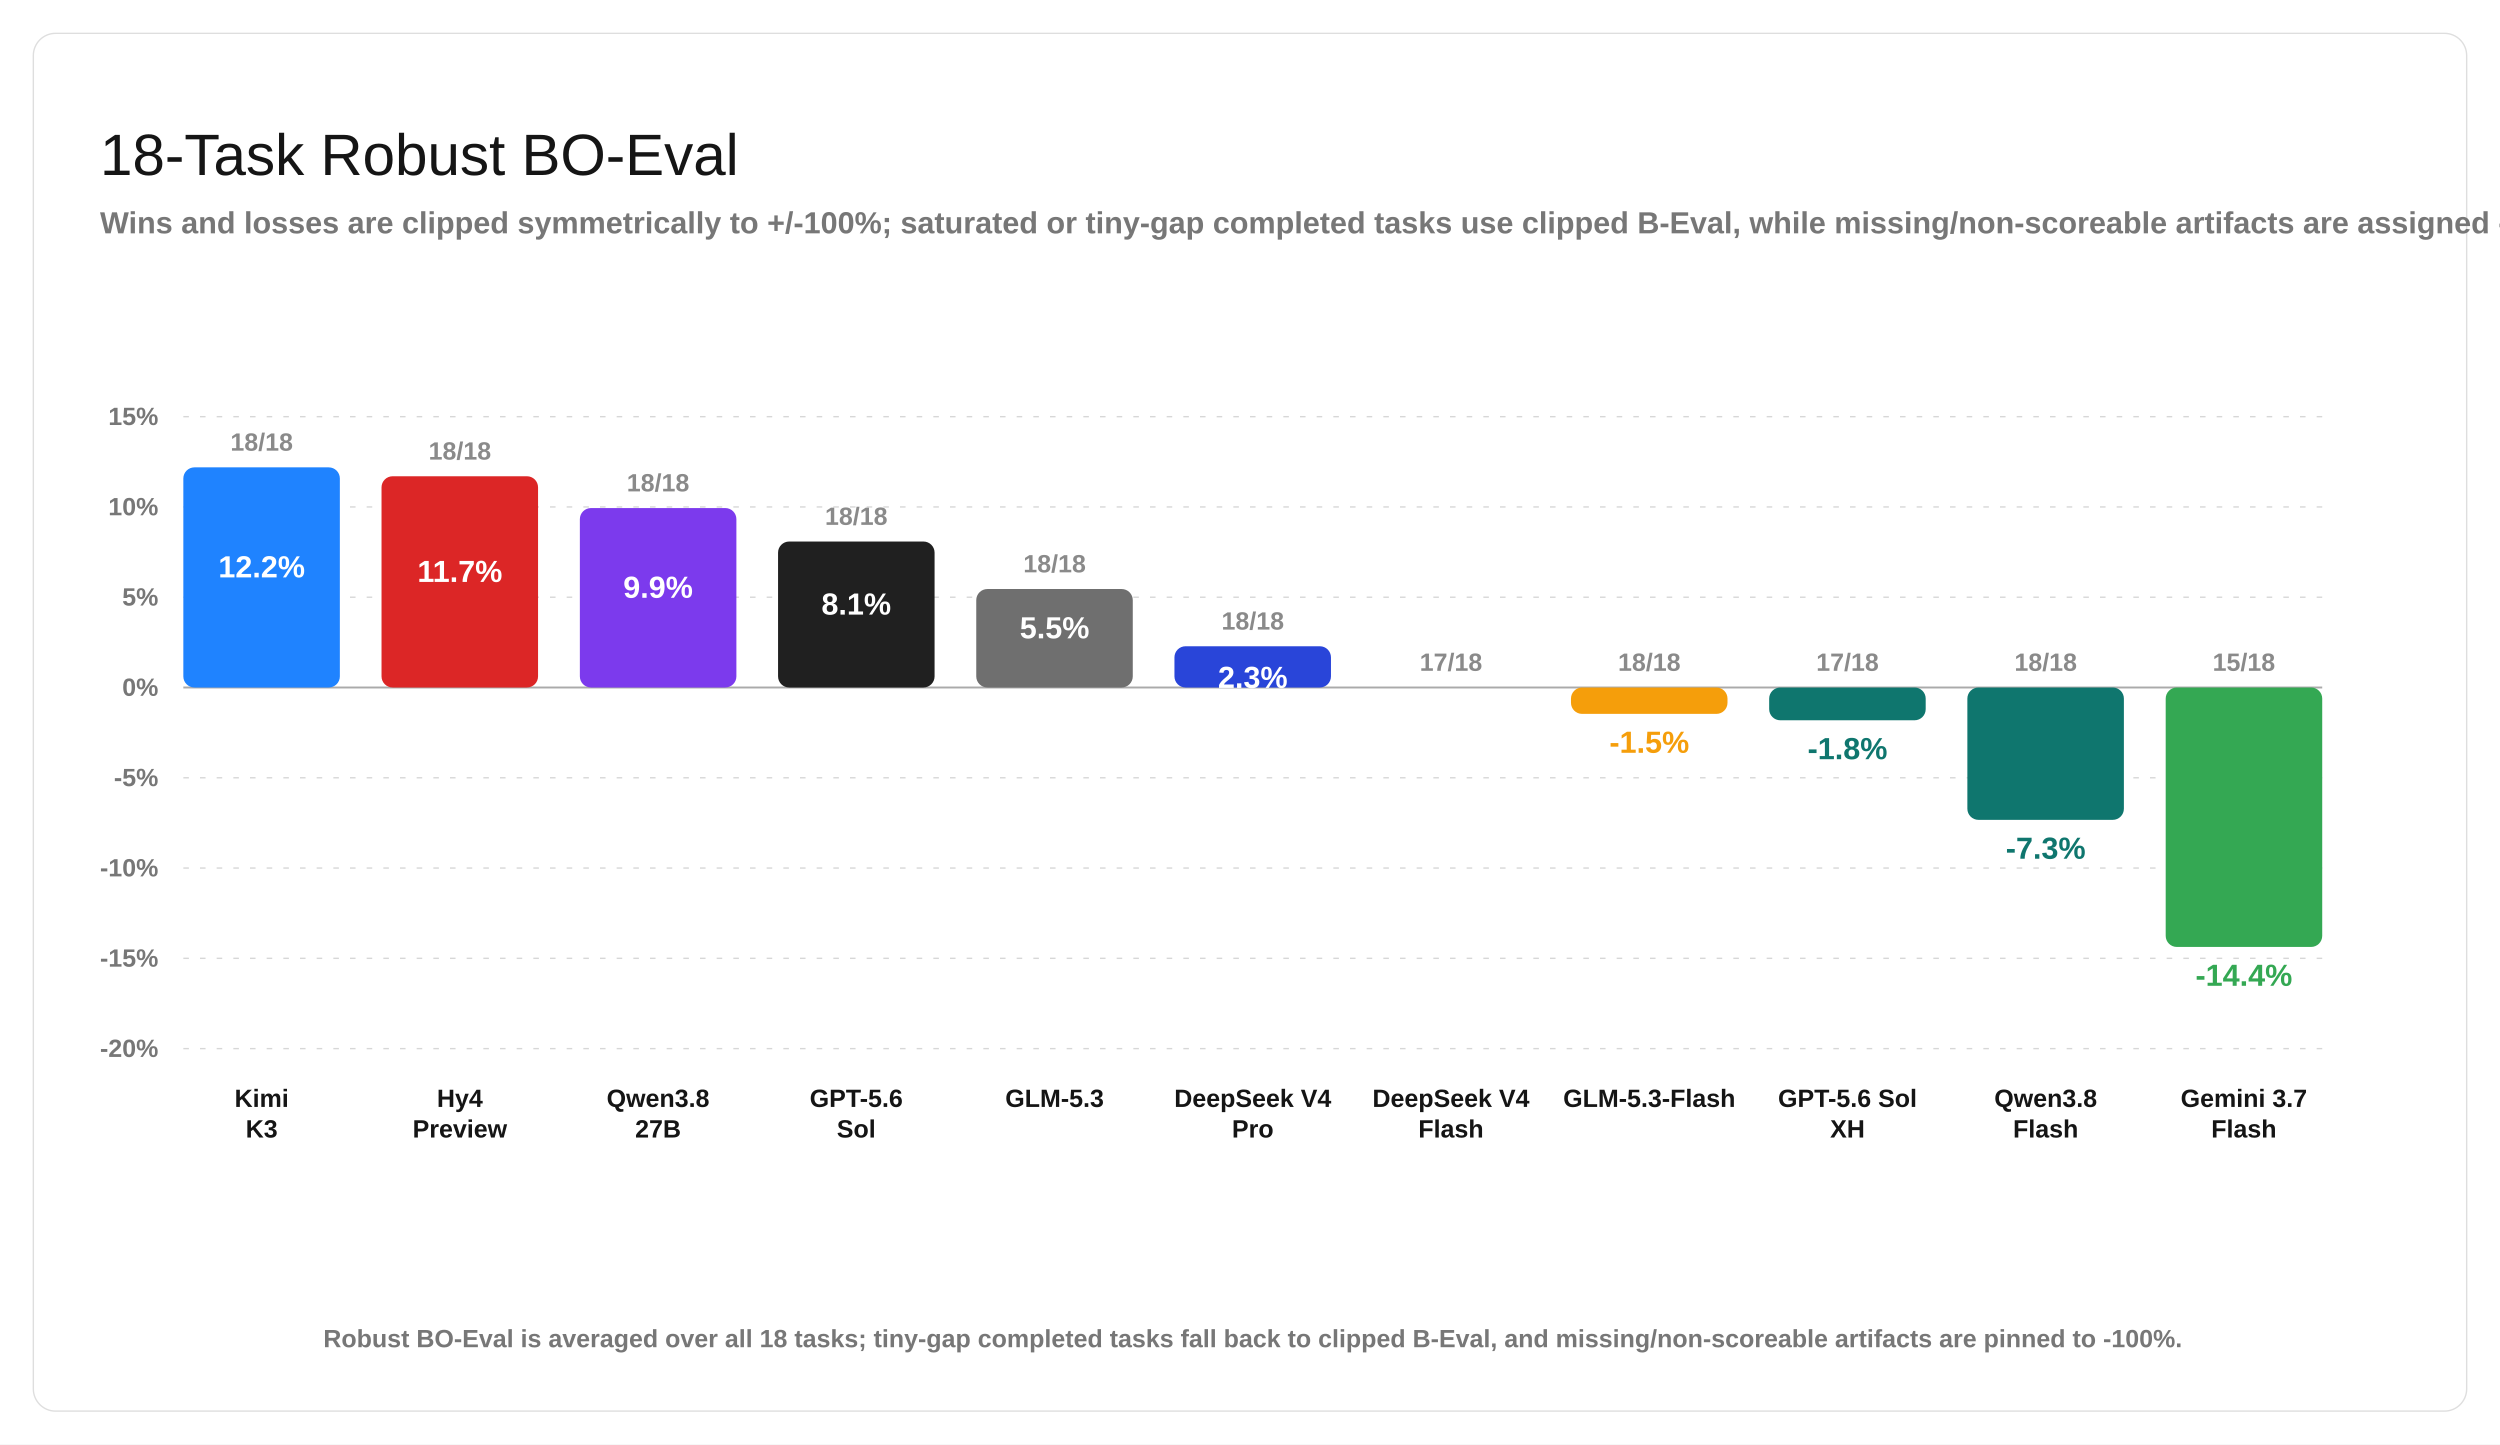
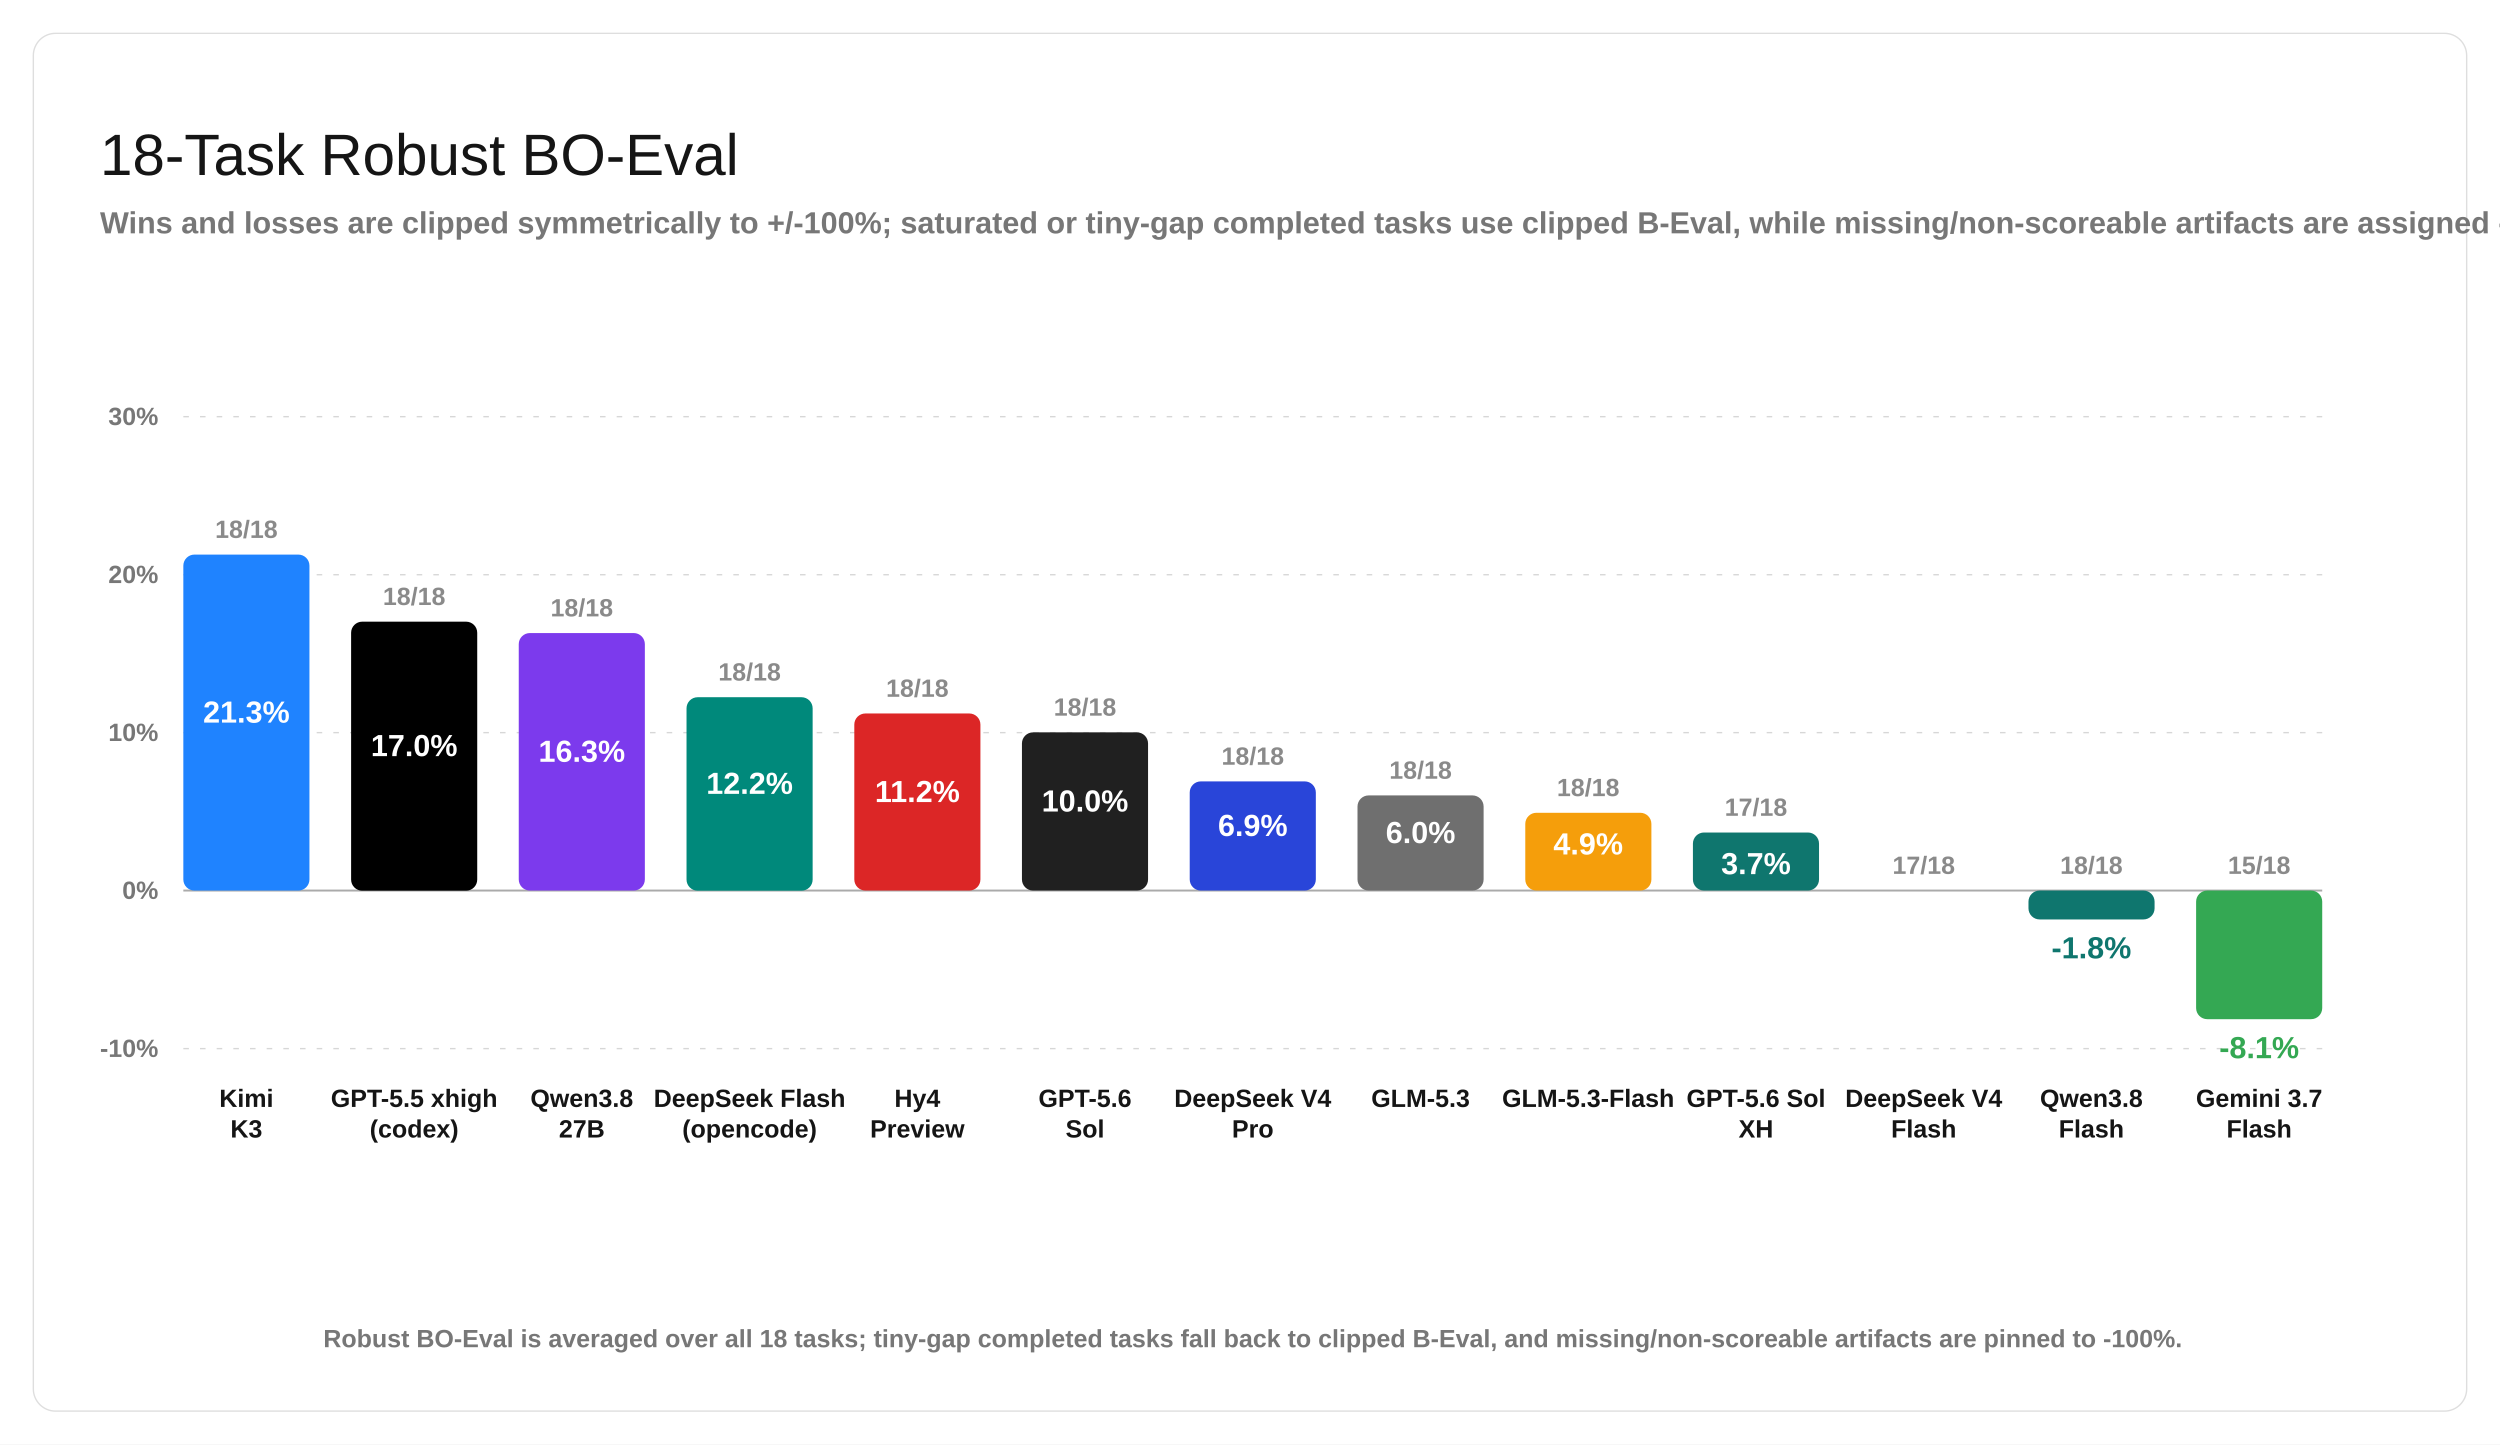
<svg xmlns="http://www.w3.org/2000/svg" width="1800" height="1040" viewBox="0 0 1800 1040" role="img">
  <style>
      .title { font-family: Georgia, Times, serif; font-size: 42px; font-weight: 500; fill: #050505; }
      .subtitle { font-family: Arial, Helvetica, sans-serif; font-size: 22px; fill: #777777; font-weight: 650; }
      .axis { font-family: Arial, Helvetica, sans-serif; font-size: 18px; fill: #777777; font-weight: 650; }
      .axis-title { font-family: Arial, Helvetica, sans-serif; font-size: 22px; fill: #111111; font-weight: 720; }
      .label { font-family: Arial, Helvetica, sans-serif; font-size: 19px; fill: #151515; font-weight: 700; }
      .small { font-family: Arial, Helvetica, sans-serif; font-size: 18px; fill: #777777; font-weight: 650; }
    </style>
  <rect width="1800" height="1040" fill="#ffffff" />
  <rect x="24.0" y="24.0" width="1752.0" height="992.0" fill="#ffffff" rx="16.0" stroke="#dedede" />
  <text x="72.0" y="126.0" text-anchor="start" font-family="Arial, Helvetica, sans-serif" font-size="42" font-weight="500" fill="#151515">18-Task Robust BO-Eval</text>
  <text x="72.0" y="168.0" text-anchor="start" font-family="Arial, Helvetica, sans-serif" font-size="22" font-weight="650" fill="#777777">Wins and losses are clipped symmetrically to +/-100%; saturated or tiny-gap completed tasks use clipped B-Eval, while missing/non-scoreable artifacts are assigned -100%.</text>
  <line x1="132.0" y1="755.0" x2="1672.0" y2="755.0" stroke="#d7d7d7" stroke-width="1.0" stroke-dasharray="4 8" />
-   <text x="114.0" y="761.0" text-anchor="end" font-family="Arial, Helvetica, sans-serif" font-size="18" font-weight="600" fill="#777777">-20%</text>
-   <line x1="132.0" y1="690.0" x2="1672.0" y2="690.0" stroke="#d7d7d7" stroke-width="1.0" stroke-dasharray="4 8" />
-   <text x="114.0" y="696.0" text-anchor="end" font-family="Arial, Helvetica, sans-serif" font-size="18" font-weight="600" fill="#777777">-15%</text>
-   <line x1="132.0" y1="625.0" x2="1672.0" y2="625.0" stroke="#d7d7d7" stroke-width="1.0" stroke-dasharray="4 8" />
-   <text x="114.0" y="631.0" text-anchor="end" font-family="Arial, Helvetica, sans-serif" font-size="18" font-weight="600" fill="#777777">-10%</text>
-   <line x1="132.0" y1="560.0" x2="1672.0" y2="560.0" stroke="#d7d7d7" stroke-width="1.0" stroke-dasharray="4 8" />
-   <text x="114.0" y="566.0" text-anchor="end" font-family="Arial, Helvetica, sans-serif" font-size="18" font-weight="600" fill="#777777">-5%</text>
-   <line x1="132.0" y1="495.0" x2="1672.0" y2="495.0" stroke="#aaaaaa" stroke-width="1.4" />
-   <text x="114.0" y="501.0" text-anchor="end" font-family="Arial, Helvetica, sans-serif" font-size="18" font-weight="600" fill="#777777">0%</text>
-   <line x1="132.0" y1="430.0" x2="1672.0" y2="430.0" stroke="#d7d7d7" stroke-width="1.0" stroke-dasharray="4 8" />
-   <text x="114.0" y="436.0" text-anchor="end" font-family="Arial, Helvetica, sans-serif" font-size="18" font-weight="600" fill="#777777">5%</text>
-   <line x1="132.0" y1="365.0" x2="1672.0" y2="365.0" stroke="#d7d7d7" stroke-width="1.0" stroke-dasharray="4 8" />
-   <text x="114.0" y="371.0" text-anchor="end" font-family="Arial, Helvetica, sans-serif" font-size="18" font-weight="600" fill="#777777">10%</text>
+   <text x="114.0" y="761.0" text-anchor="end" font-family="Arial, Helvetica, sans-serif" font-size="18" font-weight="600" fill="#777777">-10%</text>
+   <line x1="132.0" y1="641.2" x2="1672.0" y2="641.2" stroke="#aaaaaa" stroke-width="1.4" />
+   <text x="114.0" y="647.2" text-anchor="end" font-family="Arial, Helvetica, sans-serif" font-size="18" font-weight="600" fill="#777777">0%</text>
+   <line x1="132.0" y1="527.5" x2="1672.0" y2="527.5" stroke="#d7d7d7" stroke-width="1.0" stroke-dasharray="4 8" />
+   <text x="114.0" y="533.5" text-anchor="end" font-family="Arial, Helvetica, sans-serif" font-size="18" font-weight="600" fill="#777777">10%</text>
+   <line x1="132.0" y1="413.8" x2="1672.0" y2="413.8" stroke="#d7d7d7" stroke-width="1.0" stroke-dasharray="4 8" />
+   <text x="114.0" y="419.8" text-anchor="end" font-family="Arial, Helvetica, sans-serif" font-size="18" font-weight="600" fill="#777777">20%</text>
  <line x1="132.0" y1="300.0" x2="1672.0" y2="300.0" stroke="#d7d7d7" stroke-width="1.0" stroke-dasharray="4 8" />
-   <text x="114.0" y="306.0" text-anchor="end" font-family="Arial, Helvetica, sans-serif" font-size="18" font-weight="600" fill="#777777">15%</text>
-   <rect x="132.0" y="336.5" width="112.7" height="158.5" fill="#1f83ff" rx="8.0" />
-   <text x="188.4" y="415.7" text-anchor="middle" font-family="Arial, Helvetica, sans-serif" font-size="22" font-weight="800" fill="#ffffff">12.2%</text>
-   <text x="188.4" y="324.5" text-anchor="middle" font-family="Arial, Helvetica, sans-serif" font-size="18" font-weight="600" fill="#8a8a8a">18/18</text>
-   <text x="188.4" y="797.0" text-anchor="middle" font-family="Arial, Helvetica, sans-serif" font-size="18" font-weight="700" fill="#151515">Kimi</text>
-   <text x="188.4" y="819.0" text-anchor="middle" font-family="Arial, Helvetica, sans-serif" font-size="18" font-weight="700" fill="#151515">K3</text>
-   <rect x="274.7" y="342.9" width="112.7" height="152.1" fill="#dc2626" rx="8.0" />
-   <text x="331.1" y="419.0" text-anchor="middle" font-family="Arial, Helvetica, sans-serif" font-size="22" font-weight="800" fill="#ffffff">11.7%</text>
-   <text x="331.1" y="330.9" text-anchor="middle" font-family="Arial, Helvetica, sans-serif" font-size="18" font-weight="600" fill="#8a8a8a">18/18</text>
-   <text x="331.1" y="797.0" text-anchor="middle" font-family="Arial, Helvetica, sans-serif" font-size="18" font-weight="700" fill="#151515">Hy4</text>
-   <text x="331.1" y="819.0" text-anchor="middle" font-family="Arial, Helvetica, sans-serif" font-size="18" font-weight="700" fill="#151515">Preview</text>
-   <rect x="417.5" y="365.8" width="112.7" height="129.2" fill="#7c3aed" rx="8.0" />
-   <text x="473.8" y="430.4" text-anchor="middle" font-family="Arial, Helvetica, sans-serif" font-size="22" font-weight="800" fill="#ffffff">9.9%</text>
-   <text x="473.8" y="353.8" text-anchor="middle" font-family="Arial, Helvetica, sans-serif" font-size="18" font-weight="600" fill="#8a8a8a">18/18</text>
-   <text x="473.8" y="797.0" text-anchor="middle" font-family="Arial, Helvetica, sans-serif" font-size="18" font-weight="700" fill="#151515">Qwen3.8</text>
-   <text x="473.8" y="819.0" text-anchor="middle" font-family="Arial, Helvetica, sans-serif" font-size="18" font-weight="700" fill="#151515">27B</text>
-   <rect x="560.2" y="389.9" width="112.7" height="105.1" fill="#202020" rx="8.0" />
-   <text x="616.5" y="442.5" text-anchor="middle" font-family="Arial, Helvetica, sans-serif" font-size="22" font-weight="800" fill="#ffffff">8.1%</text>
-   <text x="616.5" y="377.9" text-anchor="middle" font-family="Arial, Helvetica, sans-serif" font-size="18" font-weight="600" fill="#8a8a8a">18/18</text>
-   <text x="616.5" y="797.0" text-anchor="middle" font-family="Arial, Helvetica, sans-serif" font-size="18" font-weight="700" fill="#151515">GPT-5.6</text>
-   <text x="616.5" y="819.0" text-anchor="middle" font-family="Arial, Helvetica, sans-serif" font-size="18" font-weight="700" fill="#151515">Sol</text>
-   <rect x="702.9" y="424.1" width="112.7" height="70.9" fill="#6f6f6f" rx="8.0" />
-   <text x="759.3" y="459.6" text-anchor="middle" font-family="Arial, Helvetica, sans-serif" font-size="22" font-weight="800" fill="#ffffff">5.5%</text>
-   <text x="759.3" y="412.1" text-anchor="middle" font-family="Arial, Helvetica, sans-serif" font-size="18" font-weight="600" fill="#8a8a8a">18/18</text>
-   <text x="759.3" y="797.0" text-anchor="middle" font-family="Arial, Helvetica, sans-serif" font-size="18" font-weight="700" fill="#151515">GLM-5.3</text>
-   <rect x="845.6" y="465.3" width="112.7" height="29.7" fill="#2945d9" rx="8.0" />
-   <text x="902.0" y="495.3" text-anchor="middle" font-family="Arial, Helvetica, sans-serif" font-size="22" font-weight="800" fill="#ffffff">2.3%</text>
-   <text x="902.0" y="453.3" text-anchor="middle" font-family="Arial, Helvetica, sans-serif" font-size="18" font-weight="600" fill="#8a8a8a">18/18</text>
+   <text x="114.0" y="306.0" text-anchor="end" font-family="Arial, Helvetica, sans-serif" font-size="18" font-weight="600" fill="#777777">30%</text>
+   <rect x="132.0" y="399.3" width="90.8" height="241.9" fill="#1f83ff" rx="8.0" />
+   <text x="177.4" y="520.3" text-anchor="middle" font-family="Arial, Helvetica, sans-serif" font-size="22" font-weight="800" fill="#ffffff">21.3%</text>
+   <text x="177.4" y="387.3" text-anchor="middle" font-family="Arial, Helvetica, sans-serif" font-size="18" font-weight="600" fill="#8a8a8a">18/18</text>
+   <text x="177.4" y="797.0" text-anchor="middle" font-family="Arial, Helvetica, sans-serif" font-size="18" font-weight="700" fill="#151515">Kimi</text>
+   <text x="177.4" y="819.0" text-anchor="middle" font-family="Arial, Helvetica, sans-serif" font-size="18" font-weight="700" fill="#151515">K3</text>
+   <rect x="252.8" y="447.6" width="90.8" height="193.7" fill="#000000" rx="8.0" />
+   <text x="298.2" y="544.4" text-anchor="middle" font-family="Arial, Helvetica, sans-serif" font-size="22" font-weight="800" fill="#ffffff">17.0%</text>
+   <text x="298.2" y="435.6" text-anchor="middle" font-family="Arial, Helvetica, sans-serif" font-size="18" font-weight="600" fill="#8a8a8a">18/18</text>
+   <text x="298.2" y="797.0" text-anchor="middle" font-family="Arial, Helvetica, sans-serif" font-size="18" font-weight="700" fill="#151515">GPT-5.5 xhigh</text>
+   <text x="298.2" y="819.0" text-anchor="middle" font-family="Arial, Helvetica, sans-serif" font-size="18" font-weight="700" fill="#151515">(codex)</text>
+   <rect x="373.5" y="455.8" width="90.8" height="185.4" fill="#7c3aed" rx="8.0" />
+   <text x="418.9" y="548.5" text-anchor="middle" font-family="Arial, Helvetica, sans-serif" font-size="22" font-weight="800" fill="#ffffff">16.3%</text>
+   <text x="418.9" y="443.8" text-anchor="middle" font-family="Arial, Helvetica, sans-serif" font-size="18" font-weight="600" fill="#8a8a8a">18/18</text>
+   <text x="418.9" y="797.0" text-anchor="middle" font-family="Arial, Helvetica, sans-serif" font-size="18" font-weight="700" fill="#151515">Qwen3.8</text>
+   <text x="418.9" y="819.0" text-anchor="middle" font-family="Arial, Helvetica, sans-serif" font-size="18" font-weight="700" fill="#151515">27B</text>
+   <rect x="494.3" y="502.0" width="90.8" height="139.3" fill="#00897b" rx="8.0" />
+   <text x="539.7" y="571.6" text-anchor="middle" font-family="Arial, Helvetica, sans-serif" font-size="22" font-weight="800" fill="#ffffff">12.2%</text>
+   <text x="539.7" y="490.0" text-anchor="middle" font-family="Arial, Helvetica, sans-serif" font-size="18" font-weight="600" fill="#8a8a8a">18/18</text>
+   <text x="539.7" y="797.0" text-anchor="middle" font-family="Arial, Helvetica, sans-serif" font-size="18" font-weight="700" fill="#151515">DeepSeek Flash</text>
+   <text x="539.7" y="819.0" text-anchor="middle" font-family="Arial, Helvetica, sans-serif" font-size="18" font-weight="700" fill="#151515">(opencode)</text>
+   <rect x="615.1" y="513.7" width="90.8" height="127.5" fill="#dc2626" rx="8.0" />
+   <text x="660.5" y="577.5" text-anchor="middle" font-family="Arial, Helvetica, sans-serif" font-size="22" font-weight="800" fill="#ffffff">11.2%</text>
+   <text x="660.5" y="501.7" text-anchor="middle" font-family="Arial, Helvetica, sans-serif" font-size="18" font-weight="600" fill="#8a8a8a">18/18</text>
+   <text x="660.5" y="797.0" text-anchor="middle" font-family="Arial, Helvetica, sans-serif" font-size="18" font-weight="700" fill="#151515">Hy4</text>
+   <text x="660.5" y="819.0" text-anchor="middle" font-family="Arial, Helvetica, sans-serif" font-size="18" font-weight="700" fill="#151515">Preview</text>
+   <rect x="735.8" y="527.3" width="90.8" height="113.9" fill="#202020" rx="8.0" />
+   <text x="781.2" y="584.3" text-anchor="middle" font-family="Arial, Helvetica, sans-serif" font-size="22" font-weight="800" fill="#ffffff">10.0%</text>
+   <text x="781.2" y="515.3" text-anchor="middle" font-family="Arial, Helvetica, sans-serif" font-size="18" font-weight="600" fill="#8a8a8a">18/18</text>
+   <text x="781.2" y="797.0" text-anchor="middle" font-family="Arial, Helvetica, sans-serif" font-size="18" font-weight="700" fill="#151515">GPT-5.6</text>
+   <text x="781.2" y="819.0" text-anchor="middle" font-family="Arial, Helvetica, sans-serif" font-size="18" font-weight="700" fill="#151515">Sol</text>
+   <rect x="856.6" y="562.6" width="90.8" height="78.6" fill="#2945d9" rx="8.0" />
+   <text x="902.0" y="601.9" text-anchor="middle" font-family="Arial, Helvetica, sans-serif" font-size="22" font-weight="800" fill="#ffffff">6.9%</text>
+   <text x="902.0" y="550.6" text-anchor="middle" font-family="Arial, Helvetica, sans-serif" font-size="18" font-weight="600" fill="#8a8a8a">18/18</text>
  <text x="902.0" y="797.0" text-anchor="middle" font-family="Arial, Helvetica, sans-serif" font-size="18" font-weight="700" fill="#151515">DeepSeek V4</text>
  <text x="902.0" y="819.0" text-anchor="middle" font-family="Arial, Helvetica, sans-serif" font-size="18" font-weight="700" fill="#151515">Pro</text>
-   <rect x="988.4" y="495.0" width="112.7" height="0.0" fill="#2f80ed" rx="8.0" />
-   <text x="1044.7" y="525.0" text-anchor="middle" font-family="Arial, Helvetica, sans-serif" font-size="22" font-weight="800" fill="#ffffff">0.0%</text>
-   <text x="1044.7" y="483.0" text-anchor="middle" font-family="Arial, Helvetica, sans-serif" font-size="18" font-weight="600" fill="#8a8a8a">17/18</text>
-   <text x="1044.7" y="797.0" text-anchor="middle" font-family="Arial, Helvetica, sans-serif" font-size="18" font-weight="700" fill="#151515">DeepSeek V4</text>
-   <text x="1044.7" y="819.0" text-anchor="middle" font-family="Arial, Helvetica, sans-serif" font-size="18" font-weight="700" fill="#151515">Flash</text>
-   <rect x="1131.1" y="495.0" width="112.7" height="19.0" fill="#f59e0b" rx="8.0" />
-   <text x="1187.5" y="542.0" text-anchor="middle" font-family="Arial, Helvetica, sans-serif" font-size="22" font-weight="800" fill="#f59e0b">-1.5%</text>
-   <text x="1187.5" y="483.0" text-anchor="middle" font-family="Arial, Helvetica, sans-serif" font-size="18" font-weight="600" fill="#8a8a8a">18/18</text>
-   <text x="1187.5" y="797.0" text-anchor="middle" font-family="Arial, Helvetica, sans-serif" font-size="18" font-weight="700" fill="#151515">GLM-5.3-Flash</text>
-   <rect x="1273.8" y="495.0" width="112.7" height="23.6" fill="#0f766e" rx="8.0" />
-   <text x="1330.2" y="546.6" text-anchor="middle" font-family="Arial, Helvetica, sans-serif" font-size="22" font-weight="800" fill="#0f766e">-1.8%</text>
-   <text x="1330.2" y="483.0" text-anchor="middle" font-family="Arial, Helvetica, sans-serif" font-size="18" font-weight="600" fill="#8a8a8a">17/18</text>
-   <text x="1330.2" y="797.0" text-anchor="middle" font-family="Arial, Helvetica, sans-serif" font-size="18" font-weight="700" fill="#151515">GPT-5.6 Sol</text>
-   <text x="1330.2" y="819.0" text-anchor="middle" font-family="Arial, Helvetica, sans-serif" font-size="18" font-weight="700" fill="#151515">XH</text>
-   <rect x="1416.5" y="495.0" width="112.7" height="95.3" fill="#0f766e" rx="8.0" />
-   <text x="1472.9" y="618.3" text-anchor="middle" font-family="Arial, Helvetica, sans-serif" font-size="22" font-weight="800" fill="#0f766e">-7.3%</text>
-   <text x="1472.9" y="483.0" text-anchor="middle" font-family="Arial, Helvetica, sans-serif" font-size="18" font-weight="600" fill="#8a8a8a">18/18</text>
-   <text x="1472.9" y="797.0" text-anchor="middle" font-family="Arial, Helvetica, sans-serif" font-size="18" font-weight="700" fill="#151515">Qwen3.8</text>
-   <text x="1472.9" y="819.0" text-anchor="middle" font-family="Arial, Helvetica, sans-serif" font-size="18" font-weight="700" fill="#151515">Flash</text>
-   <rect x="1559.3" y="495.0" width="112.7" height="186.8" fill="#34a853" rx="8.0" />
-   <text x="1615.6" y="709.8" text-anchor="middle" font-family="Arial, Helvetica, sans-serif" font-size="22" font-weight="800" fill="#34a853">-14.4%</text>
-   <text x="1615.6" y="483.0" text-anchor="middle" font-family="Arial, Helvetica, sans-serif" font-size="18" font-weight="600" fill="#8a8a8a">15/18</text>
-   <text x="1615.6" y="797.0" text-anchor="middle" font-family="Arial, Helvetica, sans-serif" font-size="18" font-weight="700" fill="#151515">Gemini 3.7</text>
-   <text x="1615.6" y="819.0" text-anchor="middle" font-family="Arial, Helvetica, sans-serif" font-size="18" font-weight="700" fill="#151515">Flash</text>
+   <rect x="977.4" y="572.7" width="90.8" height="68.5" fill="#6f6f6f" rx="8.0" />
+   <text x="1022.8" y="607.0" text-anchor="middle" font-family="Arial, Helvetica, sans-serif" font-size="22" font-weight="800" fill="#ffffff">6.0%</text>
+   <text x="1022.8" y="560.7" text-anchor="middle" font-family="Arial, Helvetica, sans-serif" font-size="18" font-weight="600" fill="#8a8a8a">18/18</text>
+   <text x="1022.8" y="797.0" text-anchor="middle" font-family="Arial, Helvetica, sans-serif" font-size="18" font-weight="700" fill="#151515">GLM-5.3</text>
+   <rect x="1098.2" y="585.2" width="90.8" height="56.0" fill="#f59e0b" rx="8.0" />
+   <text x="1143.5" y="615.2" text-anchor="middle" font-family="Arial, Helvetica, sans-serif" font-size="22" font-weight="800" fill="#ffffff">4.9%</text>
+   <text x="1143.5" y="573.2" text-anchor="middle" font-family="Arial, Helvetica, sans-serif" font-size="18" font-weight="600" fill="#8a8a8a">18/18</text>
+   <text x="1143.5" y="797.0" text-anchor="middle" font-family="Arial, Helvetica, sans-serif" font-size="18" font-weight="700" fill="#151515">GLM-5.3-Flash</text>
+   <rect x="1218.9" y="599.4" width="90.8" height="41.8" fill="#0f766e" rx="8.0" />
+   <text x="1264.3" y="629.4" text-anchor="middle" font-family="Arial, Helvetica, sans-serif" font-size="22" font-weight="800" fill="#ffffff">3.7%</text>
+   <text x="1264.3" y="587.4" text-anchor="middle" font-family="Arial, Helvetica, sans-serif" font-size="18" font-weight="600" fill="#8a8a8a">17/18</text>
+   <text x="1264.3" y="797.0" text-anchor="middle" font-family="Arial, Helvetica, sans-serif" font-size="18" font-weight="700" fill="#151515">GPT-5.6 Sol</text>
+   <text x="1264.3" y="819.0" text-anchor="middle" font-family="Arial, Helvetica, sans-serif" font-size="18" font-weight="700" fill="#151515">XH</text>
+   <rect x="1339.7" y="641.2" width="90.8" height="0.0" fill="#2f80ed" rx="8.0" />
+   <text x="1385.1" y="671.2" text-anchor="middle" font-family="Arial, Helvetica, sans-serif" font-size="22" font-weight="800" fill="#ffffff">0.0%</text>
+   <text x="1385.1" y="629.2" text-anchor="middle" font-family="Arial, Helvetica, sans-serif" font-size="18" font-weight="600" fill="#8a8a8a">17/18</text>
+   <text x="1385.1" y="797.0" text-anchor="middle" font-family="Arial, Helvetica, sans-serif" font-size="18" font-weight="700" fill="#151515">DeepSeek V4</text>
+   <text x="1385.1" y="819.0" text-anchor="middle" font-family="Arial, Helvetica, sans-serif" font-size="18" font-weight="700" fill="#151515">Flash</text>
+   <rect x="1460.5" y="641.2" width="90.8" height="20.8" fill="#0f766e" rx="8.0" />
+   <text x="1505.8" y="690.0" text-anchor="middle" font-family="Arial, Helvetica, sans-serif" font-size="22" font-weight="800" fill="#0f766e">-1.8%</text>
+   <text x="1505.8" y="629.2" text-anchor="middle" font-family="Arial, Helvetica, sans-serif" font-size="18" font-weight="600" fill="#8a8a8a">18/18</text>
+   <text x="1505.8" y="797.0" text-anchor="middle" font-family="Arial, Helvetica, sans-serif" font-size="18" font-weight="700" fill="#151515">Qwen3.8</text>
+   <text x="1505.8" y="819.0" text-anchor="middle" font-family="Arial, Helvetica, sans-serif" font-size="18" font-weight="700" fill="#151515">Flash</text>
+   <rect x="1581.2" y="641.2" width="90.8" height="92.6" fill="#34a853" rx="8.0" />
+   <text x="1626.6" y="761.9" text-anchor="middle" font-family="Arial, Helvetica, sans-serif" font-size="22" font-weight="800" fill="#34a853">-8.1%</text>
+   <text x="1626.6" y="629.2" text-anchor="middle" font-family="Arial, Helvetica, sans-serif" font-size="18" font-weight="600" fill="#8a8a8a">15/18</text>
+   <text x="1626.6" y="797.0" text-anchor="middle" font-family="Arial, Helvetica, sans-serif" font-size="18" font-weight="700" fill="#151515">Gemini 3.7</text>
+   <text x="1626.6" y="819.0" text-anchor="middle" font-family="Arial, Helvetica, sans-serif" font-size="18" font-weight="700" fill="#151515">Flash</text>
  <text x="902.0" y="970.0" text-anchor="middle" font-family="Arial, Helvetica, sans-serif" font-size="18" font-weight="600" fill="#777777">Robust BO-Eval is averaged over all 18 tasks; tiny-gap completed tasks fall back to clipped B-Eval, and missing/non-scoreable artifacts are pinned to -100%.</text>
</svg>
